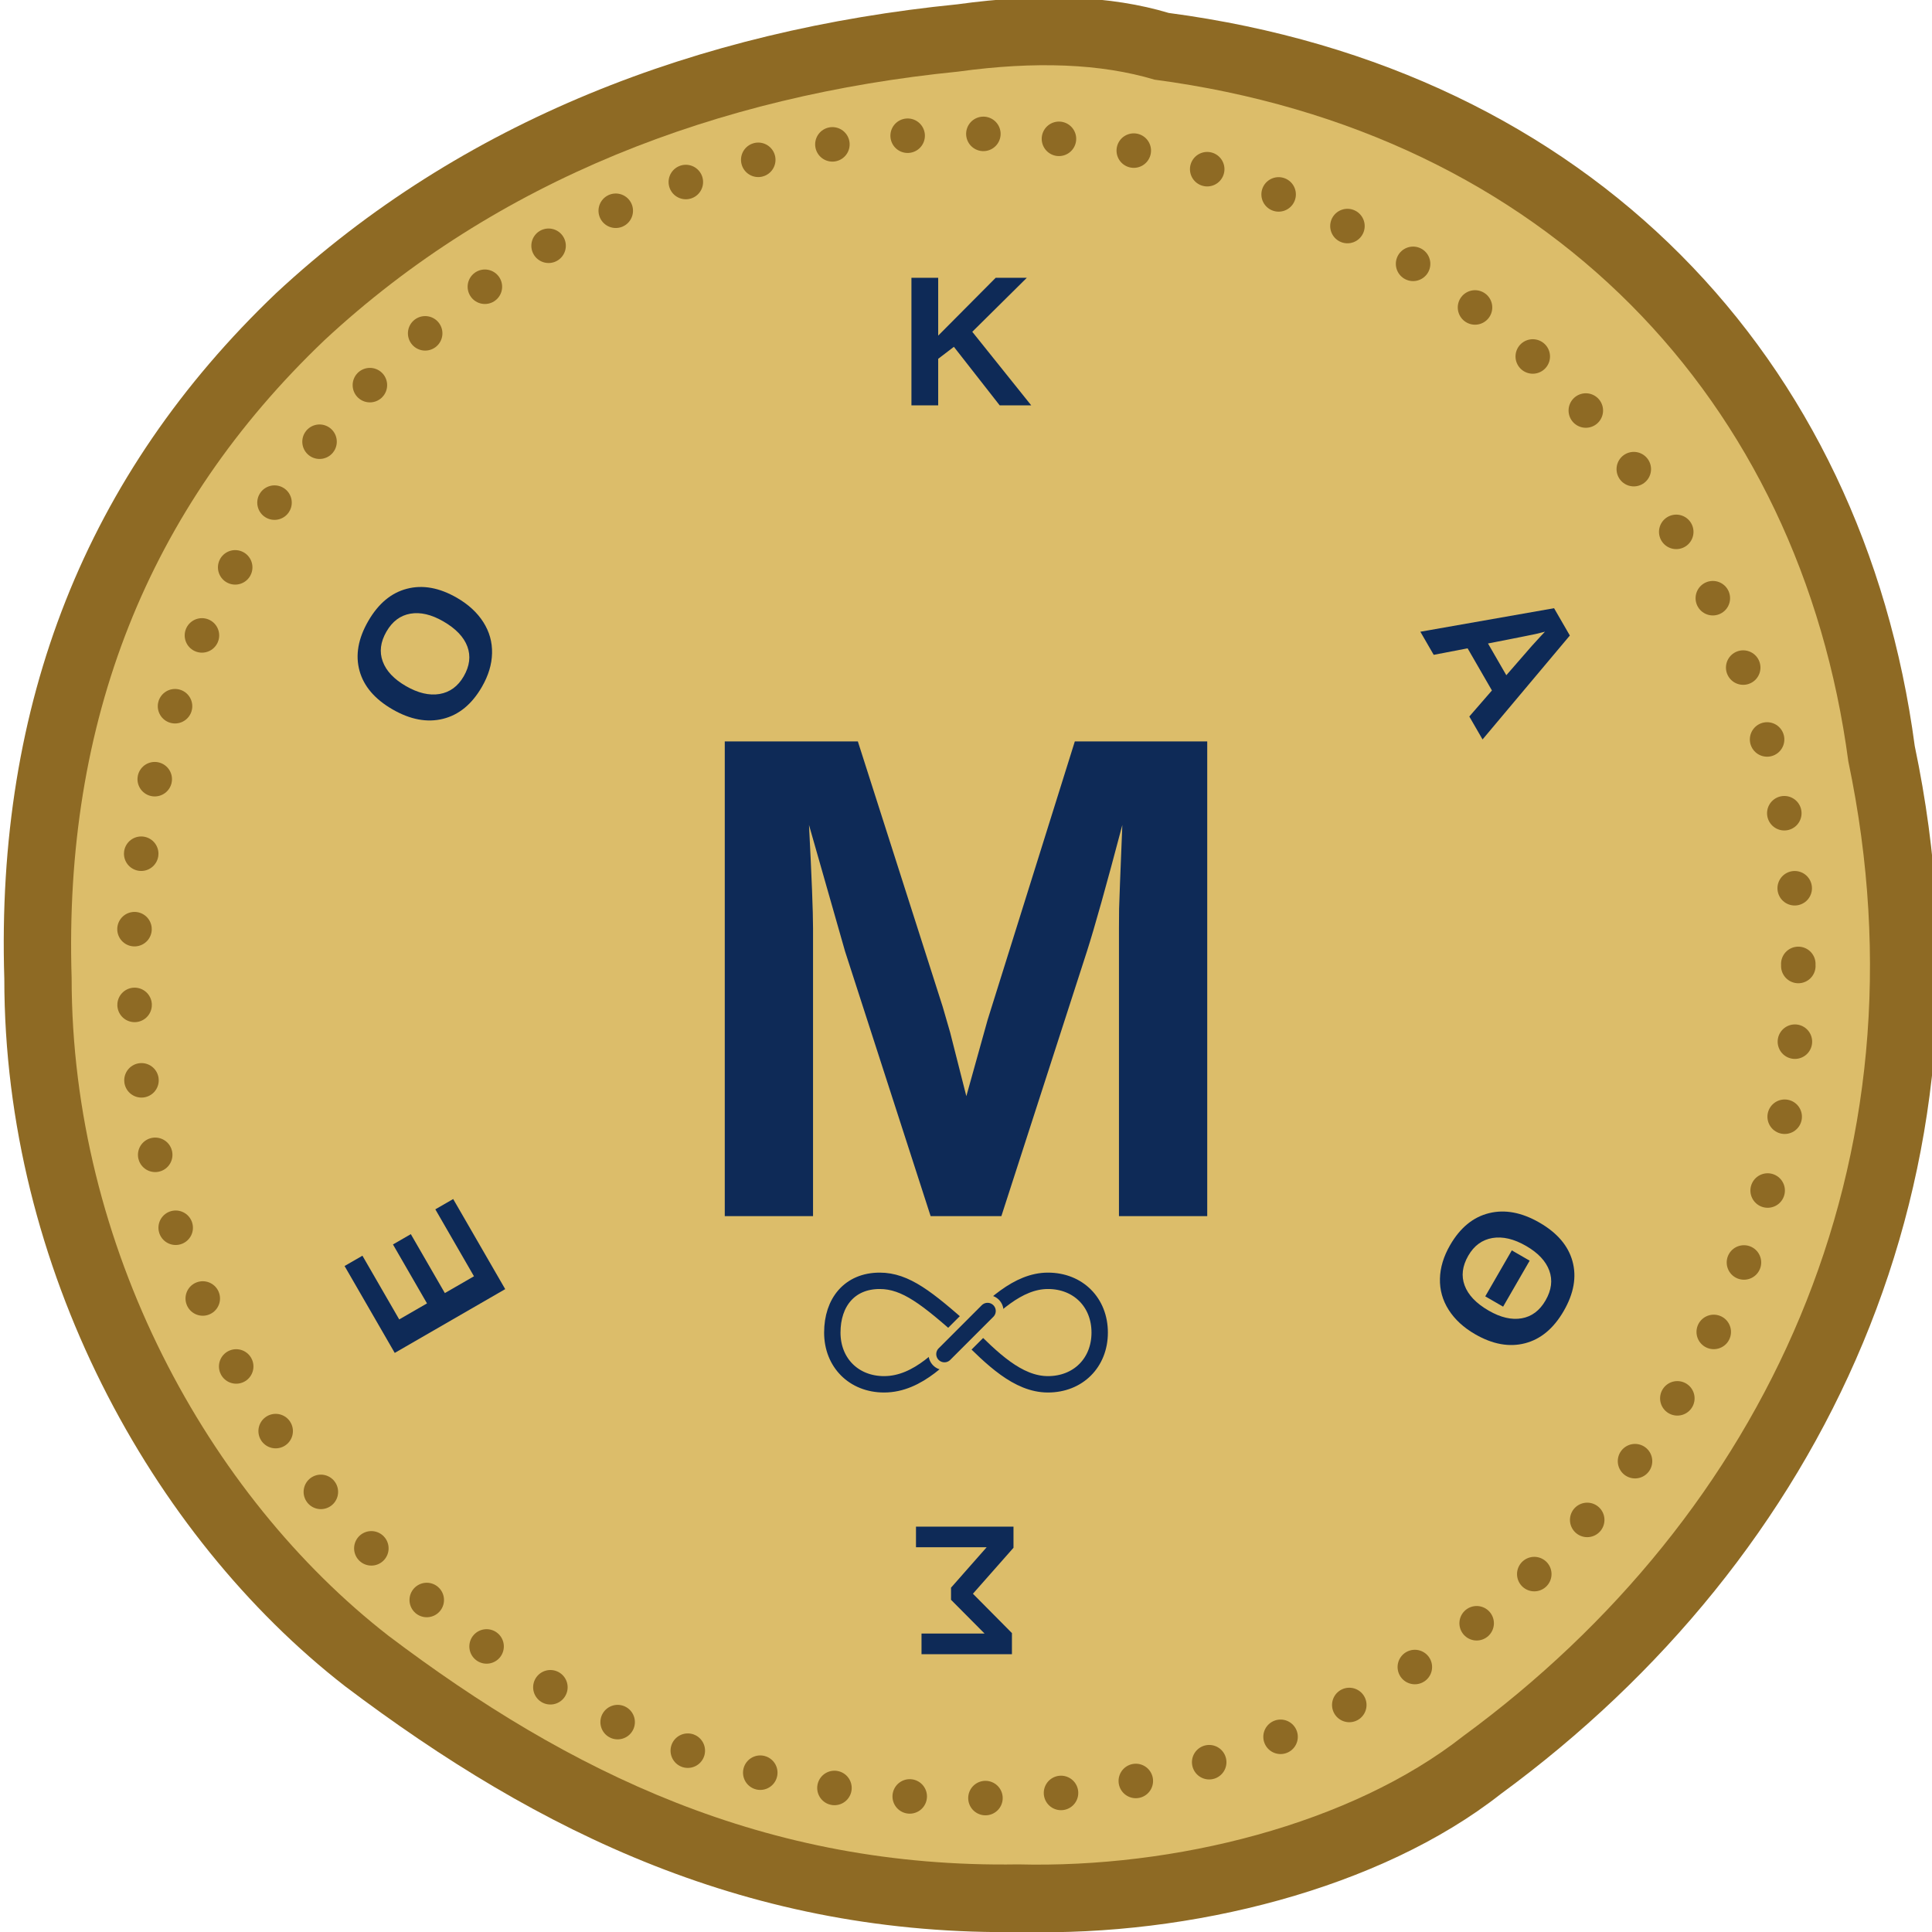
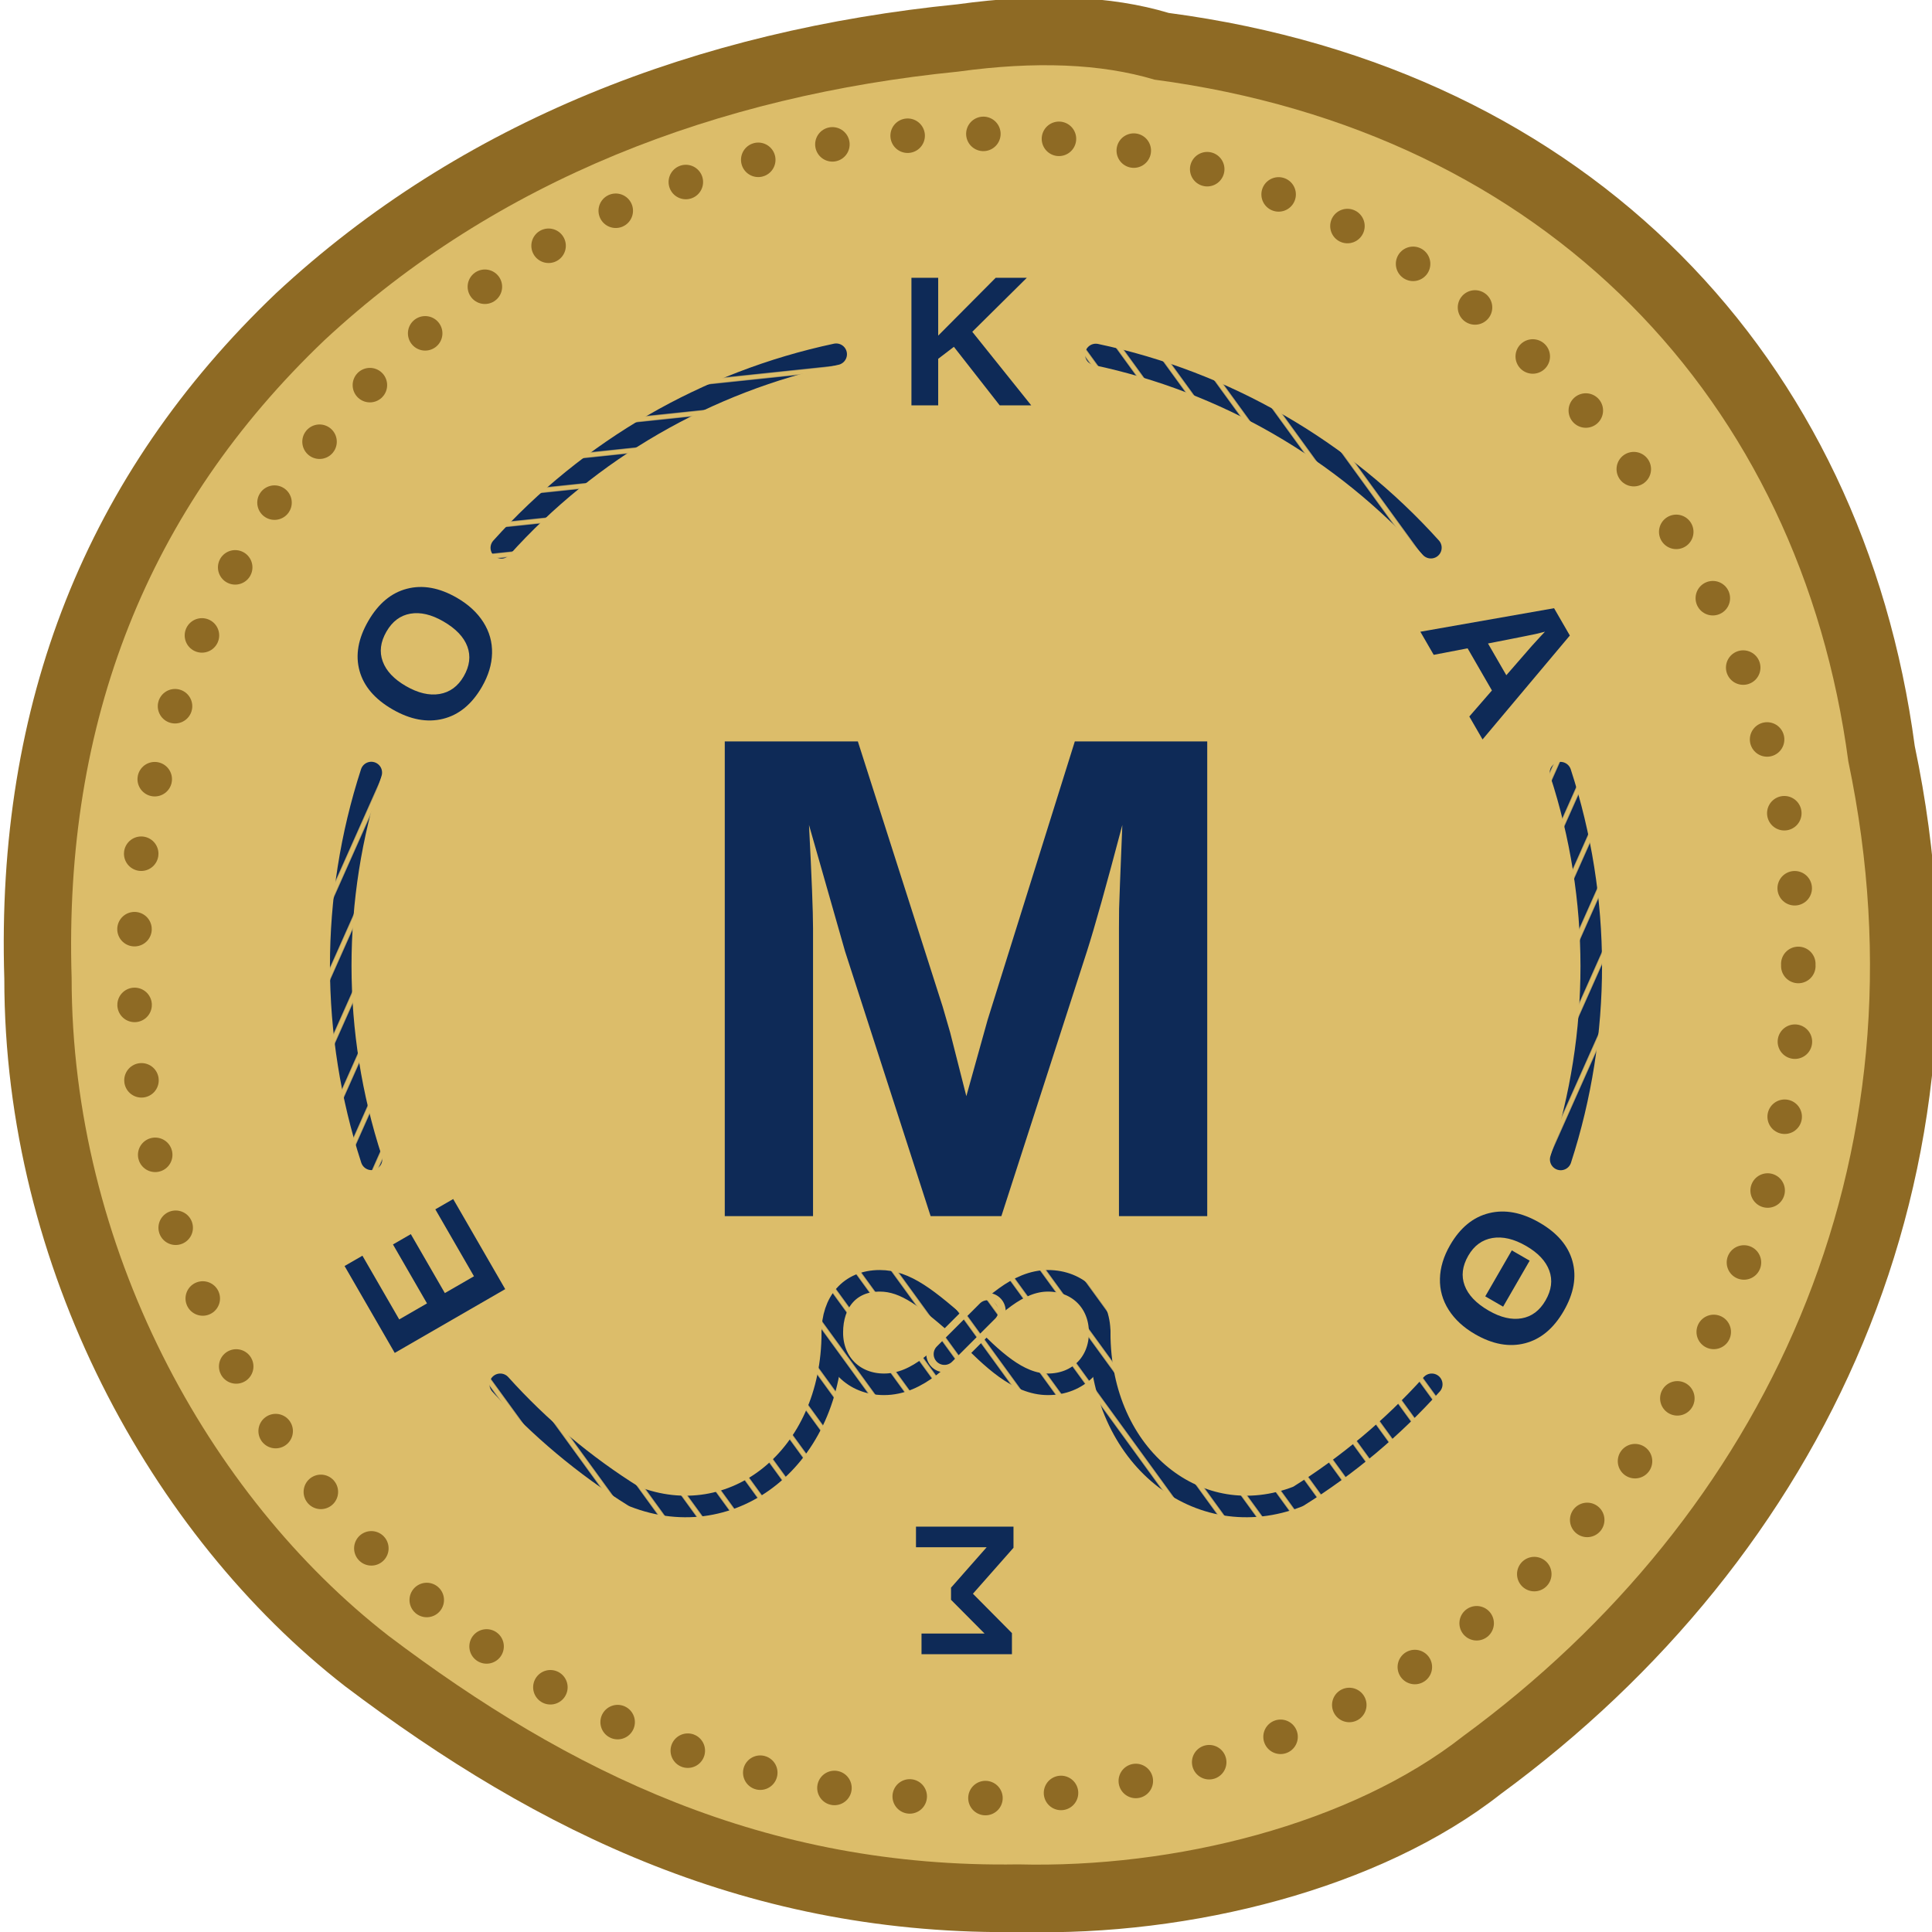
<svg xmlns="http://www.w3.org/2000/svg" xmlns:xlink="http://www.w3.org/1999/xlink" viewBox="176 96 448 448">
  <defs>
    <path id="rim" d="M398 97 Q427 93 447 99 C545 112 608 179 620 269 C641 369 599 457 524 512 C496 534 452 545 413 544 C350 545 301 521 256 487 C211 452 177 390 177 323 C175 259 196 206 240 164 C283 124 338 103 398 97Z" />
+     <pattern id="braided-rope" patternUnits="userSpaceOnUse" width="7" height="7" patternTransform="rotate(-36)">
+       <rect width="7" height="7" fill="#0e2a57" />
+       <path d="M3.5 0V7" stroke="#dcbd6a" stroke-width="1.15" />
+     </pattern>
+     <path id="rope-arc" d="M430.1 178.2A145 145 0 0 1 507.8 223" />
  </defs>
  <use xlink:href="#rim" fill="#8e6a24" />
  <use xlink:href="#rim" fill="#dcbd6a" transform="translate(400 320) scale(.93) translate(-400 -320)" />
  <circle cx="400" cy="320" r="193" fill="none" stroke="#8e6a24" stroke-width="8" stroke-linecap="round" stroke-dasharray="0 17.57" />
-   <g aria-label="Woven family knot" fill="none" stroke-linecap="round" stroke-linejoin="round">
-     <path d="M400 405C391 397 386 393 380 393C373 393 369 398 369 405C369 412 374 417 381 417C389 417 395 410 400 405C406 399 412 393 419 393C426 393 431 398 431 405C431 412 426 417 419 417C412 417 406 411 400 405Z" stroke="#0e2a57" stroke-width="3.8" />
-     <path d="M395 410L405 400" stroke="#dcbd6a" stroke-width="7.4" />
-     <path d="M395 410L405 400" stroke="#0e2a57" stroke-width="3.8" />
+   <g aria-label="Rope between the letters woven into a family knot" fill="none" stroke="url(#braided-rope)" stroke-width="5" stroke-linecap="round" stroke-linejoin="round">
+     <use xlink:href="#rope-arc" />
+     <use xlink:href="#rope-arc" transform="rotate(60 400 320)" />
+     <use xlink:href="#rope-arc" transform="rotate(240 400 320)" />
+     <use xlink:href="#rope-arc" transform="rotate(300 400 320)" />
+     <path d="M508 417A145 145 0 0 1 477 443C454 452 431 434 431 405" />
+     <path d="M292 417A145 145 0 0 0 323 443C346 452 369 434 369 405" />
+     <path d="M400 405C391 397 386 393 380 393C373 393 369 398 369 405C369 412 374 417 381 417C389 417 395 410 400 405C406 399 412 393 419 393C426 393 431 398 431 405C431 412 426 417 419 417C412 417 406 411 400 405Z" />
+     <path d="M395 410L405 400" stroke="#dcbd6a" stroke-width="8.4" />
+     <path d="M395 410L405 400" />
  </g>
  <g fill="#0e2a57" font-family="Arial, Helvetica, sans-serif" font-weight="700" text-anchor="middle">
    <text x="400" y="378" font-size="160">Μ</text>
    <g font-size="43">
      <text x="400" y="190">Κ</text>
      <text x="400" y="190" transform="rotate(60 400 320)">Α</text>
      <text x="400" y="190" transform="rotate(120 400 320)">Θ</text>
      <text x="400" y="190" transform="rotate(180 400 320)">Σ</text>
      <text x="400" y="190" transform="rotate(240 400 320)">Ε</text>
      <text x="400" y="190" transform="rotate(300 400 320)">Ο</text>
    </g>
  </g>
</svg>
